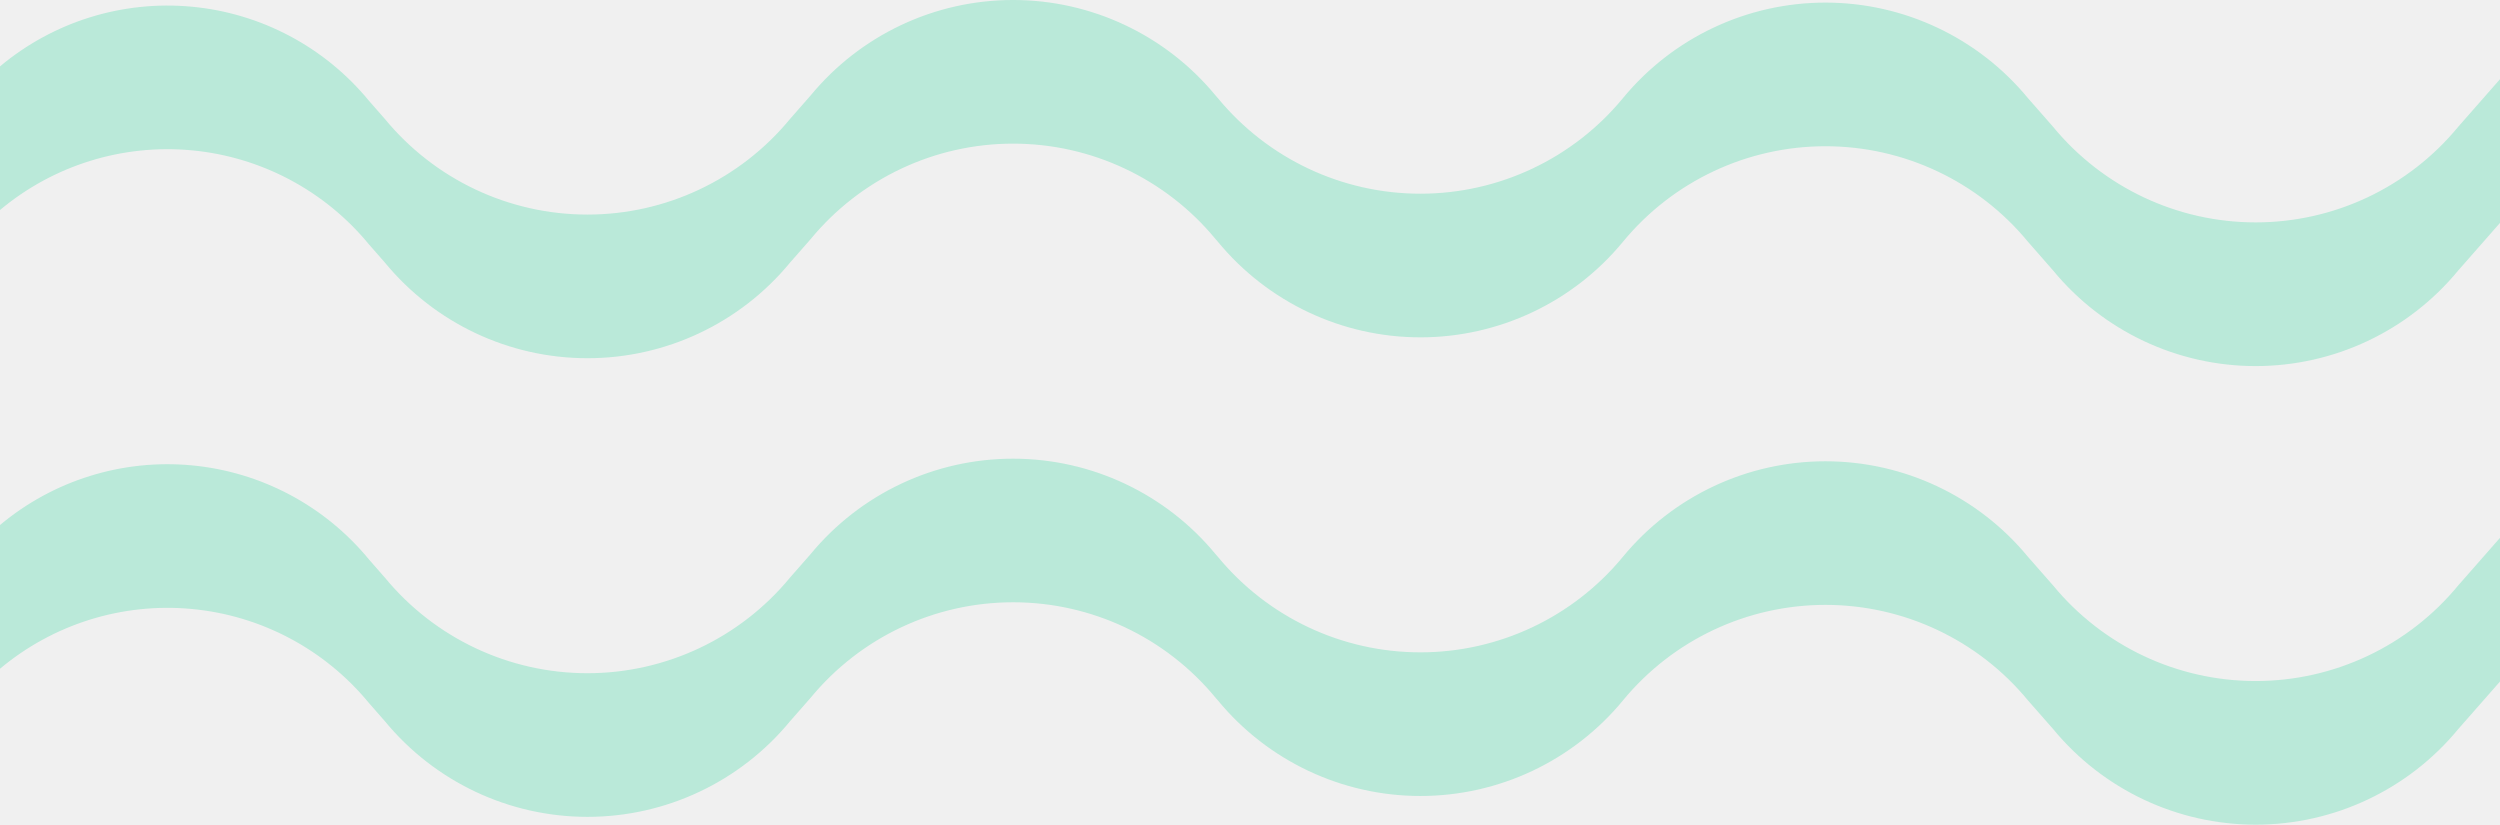
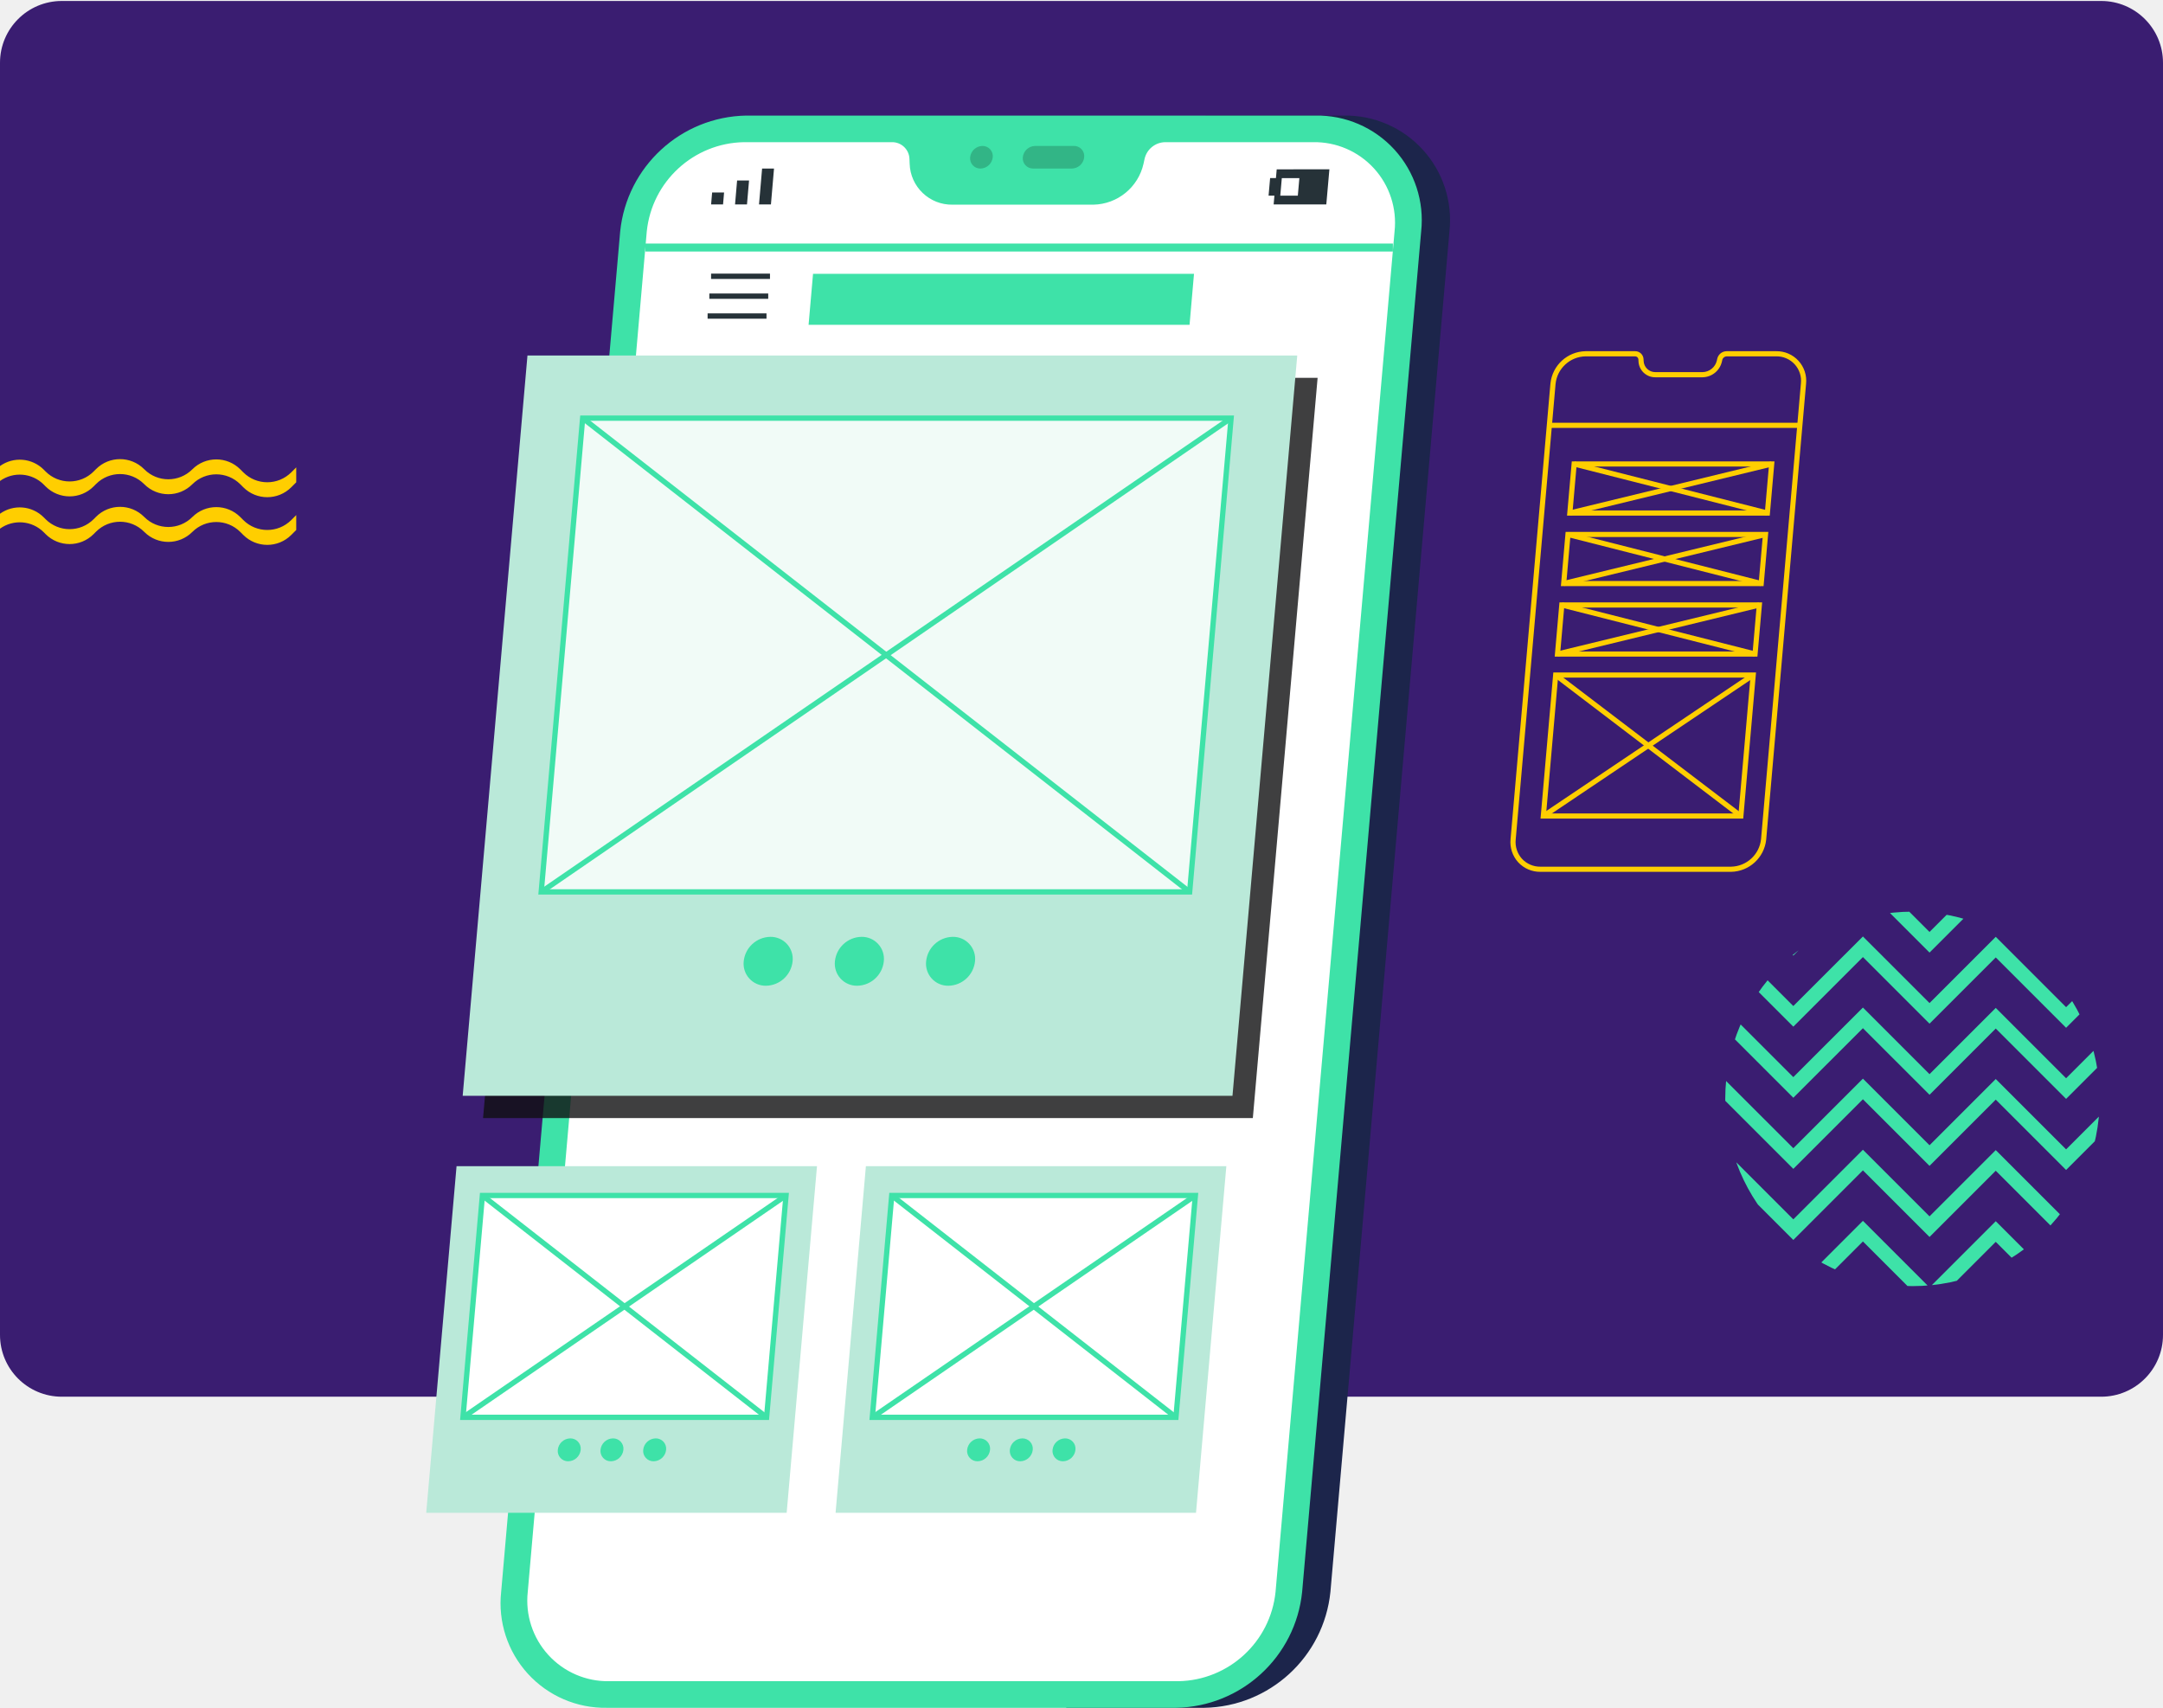
- <svg xmlns="http://www.w3.org/2000/svg" id="Grupo_1074036" data-name="Grupo 1074036" width="100.738" height="33.23" viewBox="0 0 100.738 33.23">
-   <g id="Grupo_1072927" data-name="Grupo 1072927">
-     <path id="Trazado_818457" data-name="Trazado 818457" d="M100.738,10.753l-1.686,1.92a10.573,10.573,0,0,1-16.321,0l-1.015-1.156a10.576,10.576,0,0,0-16.321,0,10.573,10.573,0,0,1-16.321,0l-.092-.105a10.576,10.576,0,0,0-16.321,0l-.83.946a10.573,10.573,0,0,1-16.321,0l-.644-.735A10.511,10.511,0,0,0,0,10.237v5.791a10.508,10.508,0,0,1,14.868,1.383l.644.735a10.573,10.573,0,0,0,16.321,0l.83-.946a10.573,10.573,0,0,1,16.321,0l.092.105a10.573,10.573,0,0,0,16.321,0,10.573,10.573,0,0,1,16.321,0l1.015,1.156a10.573,10.573,0,0,0,16.321,0l1.686-1.92Z" transform="translate(0 10.919)" fill="#bae9d9" />
-     <path id="Trazado_818458" data-name="Trazado 818458" d="M100.738,3.19,99.052,5.11a10.573,10.573,0,0,1-16.321,0L81.717,3.954a10.573,10.573,0,0,0-16.321,0,10.573,10.573,0,0,1-16.321,0l-.092-.105a10.573,10.573,0,0,0-16.321,0l-.83.946a10.573,10.573,0,0,1-16.321,0l-.644-.735A10.511,10.511,0,0,0,0,2.674V8.462A10.511,10.511,0,0,1,14.868,9.848l.644.735a10.573,10.573,0,0,0,16.321,0l.83-.946a10.573,10.573,0,0,1,16.321,0l.092.105a10.573,10.573,0,0,0,16.321,0,10.573,10.573,0,0,1,16.321,0L82.732,10.9a10.573,10.573,0,0,0,16.321,0l1.686-1.92Z" transform="translate(0 0.001)" fill="#bae9d9" />
+ <svg xmlns="http://www.w3.org/2000/svg" width="420" height="331.595" viewBox="0 0 420 331.595">
+   <defs>
+     <clipPath id="clip-path">
+       <rect id="Rectángulo_382383" data-name="Rectángulo 382383" width="199.332" height="309.154" fill="none" />
+     </clipPath>
+     <clipPath id="clip-path-2">
+       <rect id="Rectángulo_382366" data-name="Rectángulo 382366" width="22.164" height="4.39" fill="none" />
+     </clipPath>
+     <clipPath id="clip-path-3">
+       <rect id="Rectángulo_382367" data-name="Rectángulo 382367" width="162.048" height="143.737" fill="#0f0f10" />
+     </clipPath>
+     <clipPath id="clip-path-4">
+       <rect id="Rectángulo_382369" data-name="Rectángulo 382369" width="133.959" height="91.992" fill="none" />
+     </clipPath>
+     <clipPath id="clip-path-5">
+       <rect id="Rectángulo_382381" data-name="Rectángulo 382381" width="162.006" height="298.825" fill="none" />
+     </clipPath>
+     <clipPath id="clip-path-6">
+       <path id="Trazado_819313" data-name="Trazado 819313" d="M17.313,47.293A36.354,36.354,0,1,0,53.668,10.939,36.355,36.355,0,0,0,17.313,47.293" transform="translate(-17.313 -10.939)" fill="#3ee2a8" />
+     </clipPath>
+     <clipPath id="clip-path-7">
+       <rect id="Rectángulo_382404" data-name="Rectángulo 382404" width="57.419" height="101.088" fill="#ffce00" />
+     </clipPath>
+   </defs>
+   <g id="Grupo_1073130" data-name="Grupo 1073130" transform="translate(-265 -3206.81)">
+     <g id="Grupo_1073064" data-name="Grupo 1073064">
+       <rect id="Rectángulo_382359" data-name="Rectángulo 382359" width="420" height="271" rx="12" transform="translate(265 3207)" fill="#3a1d71" />
+       <g id="Grupo_1073063" data-name="Grupo 1073063" transform="translate(347.199 3229.25)">
+         <g id="Grupo_1073062" data-name="Grupo 1073062" clip-path="url(#clip-path)">
+           <path id="Trazado_819886" data-name="Trazado 819886" d="M174.729,0H147.908L120.861,309.154h26.821a25.06,25.06,0,0,0,24.479-22.511L195.27,22.51A20.3,20.3,0,0,0,174.729,0" transform="translate(3.975)" fill="#1c254b" />
+           <path id="Trazado_819887" data-name="Trazado 819887" d="M145.687,309.154H35.177a20.3,20.3,0,0,1-20.541-22.511L37.745,22.511A25.06,25.06,0,0,1,62.224,0h110.51a20.3,20.3,0,0,1,20.541,22.511L170.166,286.643a25.06,25.06,0,0,1-24.479,22.511" transform="translate(0.478)" fill="#3ee2a8" />
+           <path id="Trazado_819888" data-name="Trazado 819888" d="M172.116,5H143.393A4.169,4.169,0,0,0,139.4,8.264l-.194.9a10.183,10.183,0,0,1-9.753,7.972H102.145a8.2,8.2,0,0,1-8.357-7.972l-.036-.9A3.357,3.357,0,0,0,90.33,5H61.607A19.312,19.312,0,0,0,42.743,22.346L19.634,286.479a15.642,15.642,0,0,0,15.829,17.346h110.51a19.312,19.312,0,0,0,18.864-17.346L187.944,22.346A15.64,15.64,0,0,0,172.116,5" transform="translate(0.644 0.164)" fill="#fff" />
+           <g id="Grupo_1073043" data-name="Grupo 1073043" transform="translate(106.168 5.896)" opacity="0.2">
+             <g id="Grupo_1073042" data-name="Grupo 1073042">
+               <g id="Grupo_1073041" data-name="Grupo 1073041" clip-path="url(#clip-path-2)">
+                 <path id="Trazado_819889" data-name="Trazado 819889" d="M107.185,7.9A2.442,2.442,0,0,1,104.8,10.1a1.978,1.978,0,0,1-2-2.195,2.443,2.443,0,0,1,2.387-2.195,1.979,1.979,0,0,1,2,2.195" transform="translate(-102.787 -5.708)" />
+                 <path id="Trazado_819890" data-name="Trazado 819890" d="M122.614,5.708h-7.526A2.443,2.443,0,0,0,112.7,7.9a1.979,1.979,0,0,0,2,2.195h7.526A2.442,2.442,0,0,0,124.617,7.9a1.978,1.978,0,0,0-2-2.195" transform="translate(-102.461 -5.708)" />
+               </g>
+             </g>
+           </g>
+           <path id="Trazado_819891" data-name="Trazado 819891" d="M54.1,16.782H56.42l.2-2.324H54.3Z" transform="translate(1.779 0.476)" fill="#263238" />
+           <path id="Trazado_819892" data-name="Trazado 819892" d="M58.8,14.532l-.2,2.324H60.92l.2-2.324.2-2.324H59Z" transform="translate(1.927 0.402)" fill="#263238" />
+           <path id="Trazado_819893" data-name="Trazado 819893" d="M63.706,9.958l-.2,2.324-.2,2.324-.2,2.324H65.42l.2-2.324.2-2.324.2-2.324Z" transform="translate(2.075 0.328)" fill="#263238" />
+           <path id="Trazado_819894" data-name="Trazado 819894" d="M160.48,10.108l-.149,1.7H159.2l-.3,3.409h1.136l-.149,1.7H170.11l.6-6.817Zm4.1,5.113h-3.409l.3-3.409h3.409Z" transform="translate(5.226 0.332)" fill="#263238" />
+           <g id="Grupo_1073046" data-name="Grupo 1073046" transform="translate(11.599 50.918)" opacity="0.8">
+             <g id="Grupo_1073045" data-name="Grupo 1073045">
+               <g id="Grupo_1073044" data-name="Grupo 1073044" clip-path="url(#clip-path-3)">
+                 <path id="Trazado_819895" data-name="Trazado 819895" d="M160.7,193.034H11.229L23.8,49.3H173.277Z" transform="translate(-11.229 -49.297)" fill="#0f0f10" />
+               </g>
+             </g>
+           </g>
+           <path id="Trazado_819896" data-name="Trazado 819896" d="M156.876,188.842H7.4L19.979,45.1H169.451Z" transform="translate(0.243 1.483)" fill="#bae9d9" />
+           <g id="Grupo_1073052" data-name="Grupo 1073052" transform="translate(22.892 58.748)" opacity="0.8">
+             <g id="Grupo_1073051" data-name="Grupo 1073051">
+               <g id="Grupo_1073050" data-name="Grupo 1073050" clip-path="url(#clip-path-4)">
+                 <path id="Trazado_819899" data-name="Trazado 819899" d="M148.073,148.869H22.163l8.048-91.992h125.91Z" transform="translate(-22.163 -56.877)" fill="#fff" />
+               </g>
+             </g>
+           </g>
+           <path id="Trazado_819900" data-name="Trazado 819900" d="M148.563,149.4H21.618l8.138-93.025H156.7ZM22.744,148.369H147.617l7.957-90.959H30.7Z" transform="translate(0.711 1.854)" fill="#3ee2a8" />
+           <rect id="Rectángulo_382370" data-name="Rectángulo 382370" width="1.033" height="149.512" transform="translate(30.622 59.155) rotate(-52.028)" fill="#3ee2a8" />
+           <line id="Línea_147" data-name="Línea 147" y1="91.992" x2="133.958" transform="translate(22.892 58.748)" fill="#fff" />
+           <rect id="Rectángulo_382371" data-name="Rectángulo 382371" width="162.503" height="1.033" transform="matrix(0.824, -0.566, 0.566, 0.824, 22.604, 150.321)" fill="#3ee2a8" />
+           <path id="Trazado_819901" data-name="Trazado 819901" d="M69.726,159.131a5.286,5.286,0,0,1-5.163,4.748,4.28,4.28,0,0,1-4.332-4.748,5.285,5.285,0,0,1,5.162-4.748,4.281,4.281,0,0,1,4.333,4.748" transform="translate(1.98 5.077)" fill="#3ee2a8" />
+           <path id="Trazado_819902" data-name="Trazado 819902" d="M86.872,159.131a5.286,5.286,0,0,1-5.163,4.748,4.281,4.281,0,0,1-4.332-4.748,5.285,5.285,0,0,1,5.162-4.748,4.281,4.281,0,0,1,4.333,4.748" transform="translate(2.544 5.077)" fill="#3ee2a8" />
+           <path id="Trazado_819903" data-name="Trazado 819903" d="M104.018,159.131a5.286,5.286,0,0,1-5.163,4.748,4.281,4.281,0,0,1-4.332-4.748,5.285,5.285,0,0,1,5.162-4.748,4.281,4.281,0,0,1,4.333,4.748" transform="translate(3.108 5.077)" fill="#3ee2a8" />
+           <path id="Trazado_819904" data-name="Trazado 819904" d="M70.534,264.8H.545l5.889-67.3H76.422Z" transform="translate(0.018 6.495)" fill="#bae9d9" />
+           <path id="Trazado_819907" data-name="Trazado 819907" d="M66.412,246.082H7.456l3.769-43.074H70.18Z" transform="translate(0.245 6.677)" fill="#fff" />
+           <path id="Trazado_819908" data-name="Trazado 819908" d="M66.9,246.614H6.911l3.859-44.106H70.762ZM8.038,245.582H65.957l3.677-42.041H11.716Z" transform="translate(0.227 6.66)" fill="#3ee2a8" />
+           <line id="Línea_148" data-name="Línea 148" x2="55.187" y2="43.074" transform="translate(11.47 209.685)" fill="#fff" />
+           <rect id="Rectángulo_382373" data-name="Rectángulo 382373" width="1.033" height="70.007" transform="translate(11.152 210.092) rotate(-52.028)" fill="#3ee2a8" />
+           <line id="Línea_149" data-name="Línea 149" y1="43.074" x2="62.724" transform="translate(7.701 209.685)" fill="#fff" />
+           <rect id="Rectángulo_382374" data-name="Rectángulo 382374" width="76.09" height="1.033" transform="translate(7.412 252.337) rotate(-34.485)" fill="#3ee2a8" />
+           <path id="Trazado_819909" data-name="Trazado 819909" d="M29.727,250.887a2.475,2.475,0,0,1-2.418,2.223,2,2,0,0,1-2.029-2.223,2.475,2.475,0,0,1,2.418-2.223,2,2,0,0,1,2.029,2.223" transform="translate(0.831 8.178)" fill="#3ee2a8" />
+           <path id="Trazado_819910" data-name="Trazado 819910" d="M37.755,250.887a2.475,2.475,0,0,1-2.418,2.223,2,2,0,0,1-2.029-2.223,2.475,2.475,0,0,1,2.418-2.223,2,2,0,0,1,2.029,2.223" transform="translate(1.095 8.178)" fill="#3ee2a8" />
+           <path id="Trazado_819911" data-name="Trazado 819911" d="M45.784,250.887a2.475,2.475,0,0,1-2.418,2.223,2,2,0,0,1-2.029-2.223,2.475,2.475,0,0,1,2.418-2.223,2,2,0,0,1,2.029,2.223" transform="translate(1.359 8.178)" fill="#3ee2a8" />
+           <path id="Trazado_819912" data-name="Trazado 819912" d="M147.487,264.8H77.5l5.888-67.3h69.989Z" transform="translate(2.549 6.495)" fill="#bae9d9" />
+           <path id="Trazado_819915" data-name="Trazado 819915" d="M143.365,246.082H84.41l3.768-43.074h58.955Z" transform="translate(2.776 6.677)" fill="#fff" />
+           <path id="Trazado_819916" data-name="Trazado 819916" d="M143.856,246.614H83.864l3.859-44.106h59.992Zm-58.865-1.033H142.91l3.677-42.041H88.669Z" transform="translate(2.758 6.66)" fill="#3ee2a8" />
+           <line id="Línea_150" data-name="Línea 150" x2="55.187" y2="43.074" transform="translate(90.954 209.685)" fill="#fff" />
+           <rect id="Rectángulo_382376" data-name="Rectángulo 382376" width="1.033" height="70.007" transform="translate(90.636 210.092) rotate(-52.028)" fill="#3ee2a8" />
+           <line id="Línea_151" data-name="Línea 151" y1="43.074" x2="62.724" transform="translate(87.185 209.685)" fill="#fff" />
+           <rect id="Rectángulo_382377" data-name="Rectángulo 382377" width="76.09" height="1.033" transform="translate(86.896 252.337) rotate(-34.485)" fill="#3ee2a8" />
+           <path id="Trazado_819917" data-name="Trazado 819917" d="M106.68,250.887a2.475,2.475,0,0,1-2.418,2.223,2,2,0,0,1-2.029-2.223,2.475,2.475,0,0,1,2.418-2.223,2,2,0,0,1,2.029,2.223" transform="translate(3.362 8.178)" fill="#3ee2a8" />
+           <path id="Trazado_819918" data-name="Trazado 819918" d="M114.709,250.887a2.475,2.475,0,0,1-2.418,2.223,2,2,0,0,1-2.029-2.223,2.475,2.475,0,0,1,2.418-2.223,2,2,0,0,1,2.029,2.223" transform="translate(3.626 8.178)" fill="#3ee2a8" />
+           <path id="Trazado_819919" data-name="Trazado 819919" d="M122.737,250.887a2.475,2.475,0,0,1-2.418,2.223,2,2,0,0,1-2.029-2.223,2.475,2.475,0,0,1,2.418-2.223,2,2,0,0,1,2.029,2.223" transform="translate(3.89 8.178)" fill="#3ee2a8" />
+           <path id="Trazado_819920" data-name="Trazado 819920" d="M146.4,39.65H72.425l.867-9.907h73.972Z" transform="translate(2.382 0.978)" fill="#3ee2a8" />
+           <line id="Línea_152" data-name="Línea 152" x2="11.436" transform="translate(55.199 38.923)" fill="#407bff" />
+           <rect id="Rectángulo_382378" data-name="Rectángulo 382378" width="11.436" height="1.033" transform="translate(55.2 38.407)" fill="#263238" />
+           <line id="Línea_153" data-name="Línea 153" x2="11.436" transform="translate(55.537 35.064)" fill="#407bff" />
+           <rect id="Rectángulo_382379" data-name="Rectángulo 382379" width="11.436" height="1.033" transform="translate(55.536 34.548)" fill="#263238" />
+           <line id="Línea_154" data-name="Línea 154" x2="11.436" transform="translate(55.875 31.205)" fill="#407bff" />
+           <rect id="Rectángulo_382380" data-name="Rectángulo 382380" width="11.436" height="1.033" transform="translate(55.875 30.688)" fill="#263238" />
+           <rect id="Rectángulo_382382" data-name="Rectángulo 382382" width="145.151" height="1.549" transform="translate(43.114 24.847)" fill="#3ee2a8" />
+         </g>
+       </g>
+       <rect id="Rectángulo_382384" data-name="Rectángulo 382384" width="213.801" height="331.595" transform="translate(347.198 3206.81)" fill="none" />
+       <g id="Grupo_1072928" data-name="Grupo 1072928" transform="translate(-650 1035.406)">
+         <g id="Grupo_1072927" data-name="Grupo 1072927" transform="translate(915 2260.548)">
+           <path id="Trazado_818457" data-name="Trazado 818457" d="M57.521,9.162l-.963.963a6.589,6.589,0,0,1-9.319,0l-.579-.579a6.592,6.592,0,0,0-9.319,0,6.589,6.589,0,0,1-9.319,0l-.053-.053a6.592,6.592,0,0,0-9.319,0l-.474.474a6.589,6.589,0,0,1-9.319,0L8.49,9.6A6.588,6.588,0,0,0,0,8.9v2.9a6.586,6.586,0,0,1,8.49.693l.367.369a6.589,6.589,0,0,0,9.319,0l.474-.474a6.589,6.589,0,0,1,9.319,0l.053.053a6.589,6.589,0,0,0,9.319,0,6.589,6.589,0,0,1,9.319,0l.579.579a6.589,6.589,0,0,0,9.319,0l.963-.963Z" transform="translate(0 1.702)" fill="#ffce00" />
+           <path id="Trazado_818458" data-name="Trazado 818458" d="M57.521,1.6l-.963.963a6.589,6.589,0,0,1-9.319,0l-.579-.579a6.589,6.589,0,0,0-9.319,0,6.589,6.589,0,0,1-9.319,0l-.053-.053a6.589,6.589,0,0,0-9.319,0l-.474.474a6.589,6.589,0,0,1-9.319,0L8.49,2.035A6.588,6.588,0,0,0,0,1.34v2.9a6.588,6.588,0,0,1,8.49.695l.367.369a6.589,6.589,0,0,0,9.319,0l.474-.474a6.589,6.589,0,0,1,9.319,0l.053.053a6.589,6.589,0,0,0,9.319,0,6.589,6.589,0,0,1,9.319,0l.579.579a6.589,6.589,0,0,0,9.319,0l.963-.963Z" transform="translate(0 0.001)" fill="#ffce00" />
+         </g>
+       </g>
+       <g id="Grupo_1072929" data-name="Grupo 1072929" transform="translate(582.687 3372.881)">
+         <g id="Grupo_1072913" data-name="Grupo 1072913" transform="translate(17.313 10.939)" clip-path="url(#clip-path-6)">
+           <path id="Trazado_819307" data-name="Trazado 819307" d="M80.414,17.736,66.755,4.077,53.895,16.937,40.962,4,27.448,17.518,14.079,4.15,2,16.226l-2-2L14.079.145,27.448,13.513,40.962,0,53.895,12.932,66.755.072l13.66,13.66,12.8-12.8,2,2Z" transform="translate(-14.23 -8.991)" fill="#3ee2a8" />
+           <path id="Trazado_819308" data-name="Trazado 819308" d="M80.414,34.532,66.755,20.873,53.895,33.732,40.962,20.8,27.448,34.314,14.079,20.945,2,33.023l-2-2L14.079,16.941,27.448,30.309,40.962,16.8,53.895,29.728l12.86-12.86,13.66,13.659,12.8-12.8,2,2Z" transform="translate(-14.23 -11.982)" fill="#3ee2a8" />
+           <path id="Trazado_819309" data-name="Trazado 819309" d="M80.414,51.327,66.755,37.668l-12.86,12.86L40.962,37.6,27.448,51.109,14.079,37.74,2,49.818l-2-2L14.079,33.736,27.448,47.1,40.962,33.59,53.895,46.523l12.86-12.86,13.66,13.659,12.8-12.8,2,2Z" transform="translate(-14.23 -14.973)" fill="#3ee2a8" />
+           <path id="Trazado_819310" data-name="Trazado 819310" d="M80.414,68.123l-13.66-13.66-12.86,12.86L40.962,54.391,27.448,67.905,14.079,54.536,2,66.613l-2-2L14.079,50.532,27.448,63.9,40.962,50.387,53.895,63.32l12.86-12.861,13.66,13.66,12.8-12.8,2,2Z" transform="translate(-14.23 -17.964)" fill="#3ee2a8" />
+           <path id="Trazado_819311" data-name="Trazado 819311" d="M80.414,84.918l-13.66-13.66-12.86,12.86L40.962,71.186,27.448,84.7,14.079,71.332,2,83.409l-2-2,14.079-14.08L27.448,80.7,40.962,67.182,53.895,80.115l12.86-12.86,13.66,13.66,12.8-12.8,2,2Z" transform="translate(-14.23 -20.954)" fill="#3ee2a8" />
+           <path id="Trazado_819312" data-name="Trazado 819312" d="M80.414,101.713,66.755,88.055l-12.86,12.86L40.962,87.982,27.448,101.5,14.079,88.127,2,100.2l-2-2L14.079,84.122,27.448,97.491,40.962,83.977,53.895,96.91l12.86-12.86,13.66,13.659,12.8-12.8,2,2Z" transform="translate(-14.23 -23.945)" fill="#3ee2a8" />
+         </g>
+       </g>
+     </g>
+     <g id="Grupo_1073076" data-name="Grupo 1073076" transform="translate(558.291 3275)">
+       <g id="Grupo_1073075" data-name="Grupo 1073075" clip-path="url(#clip-path-7)">
+         <path id="Trazado_819921" data-name="Trazado 819921" d="M42.839,101.088H5.825A5.776,5.776,0,0,1,1.5,99.232a5.814,5.814,0,0,1-1.479-4.5L7.765,6.266A6.985,6.985,0,0,1,14.581,0H24.2a1.62,1.62,0,0,1,1.646,1.573l.012.3a2.259,2.259,0,0,0,2.3,2.19h9.146A2.909,2.909,0,0,0,40.083,1.79l.065-.3A1.885,1.885,0,0,1,41.975,0H51.6a5.739,5.739,0,0,1,5.8,6.353l-7.74,88.469a6.986,6.986,0,0,1-6.816,6.266M14.581,1a5.966,5.966,0,0,0-5.82,5.353L1.021,94.822a4.829,4.829,0,0,0,1.22,3.735,4.79,4.79,0,0,0,3.584,1.531H42.839a5.966,5.966,0,0,0,5.82-5.353L56.4,6.266A4.74,4.74,0,0,0,51.6,1h-9.62a.9.9,0,0,0-.849.7l-.065.3a3.927,3.927,0,0,1-3.755,3.065H28.16a3.245,3.245,0,0,1-3.3-3.15l-.012-.3A.628.628,0,0,0,24.2,1Z" fill="#ffce00" />
+         <rect id="Rectángulo_382395" data-name="Rectángulo 382395" width="48.634" height="1" transform="translate(7.556 13.894)" fill="#ffce00" />
+         <path id="Trazado_819922" data-name="Trazado 819922" d="M45.2,90.752H5.842L8.324,62.377h39.36Zm-38.268-1H44.285l2.307-26.375H9.24Z" fill="#ffce00" />
+         <rect id="Rectángulo_382396" data-name="Rectángulo 382396" width="1" height="45.195" transform="translate(8.48 63.275) rotate(-52.72)" fill="#ffce00" />
+         <rect id="Rectángulo_382397" data-name="Rectángulo 382397" width="49.092" height="1" transform="translate(6.114 89.844) rotate(-33.913)" fill="#ffce00" />
+         <path id="Trazado_819923" data-name="Trazado 819923" d="M50.348,31.924H10.988L11.91,21.4H51.269Zm-38.268-1H49.432l.746-8.524H12.826Z" fill="#ffce00" />
+         <rect id="Rectángulo_382398" data-name="Rectángulo 382398" width="40.33" height="1" transform="translate(11.416 30.934) rotate(-13.647)" fill="#ffce00" />
+         <rect id="Rectángulo_382399" data-name="Rectángulo 382399" width="1.001" height="38.712" transform="matrix(0.246, -0.969, 0.969, 0.246, 12.245, 22.385)" fill="#ffce00" />
+         <path id="Trazado_819924" data-name="Trazado 819924" d="M49.151,45.611H9.792l.92-10.524h39.36Zm-38.268-1H48.235l.746-8.524H11.629Z" fill="#ffce00" />
+         <rect id="Rectángulo_382400" data-name="Rectángulo 382400" width="40.33" height="1" transform="translate(10.218 44.621) rotate(-13.647)" fill="#ffce00" />
+         <rect id="Rectángulo_382401" data-name="Rectángulo 382401" width="1.001" height="38.712" transform="matrix(0.246, -0.969, 0.969, 0.246, 11.048, 36.072)" fill="#ffce00" />
+         <path id="Trazado_819925" data-name="Trazado 819925" d="M47.953,59.3H8.593l.922-10.524H48.873Zm-38.268-1H47.037l.746-8.524H10.431Z" fill="#ffce00" />
+         <rect id="Rectángulo_382402" data-name="Rectángulo 382402" width="40.33" height="1" transform="translate(9.021 58.309) rotate(-13.647)" fill="#ffce00" />
+         <rect id="Rectángulo_382403" data-name="Rectángulo 382403" width="1.001" height="38.712" transform="translate(9.85 49.76) rotate(-75.758)" fill="#ffce00" />
+       </g>
+     </g>
  </g>
</svg>
